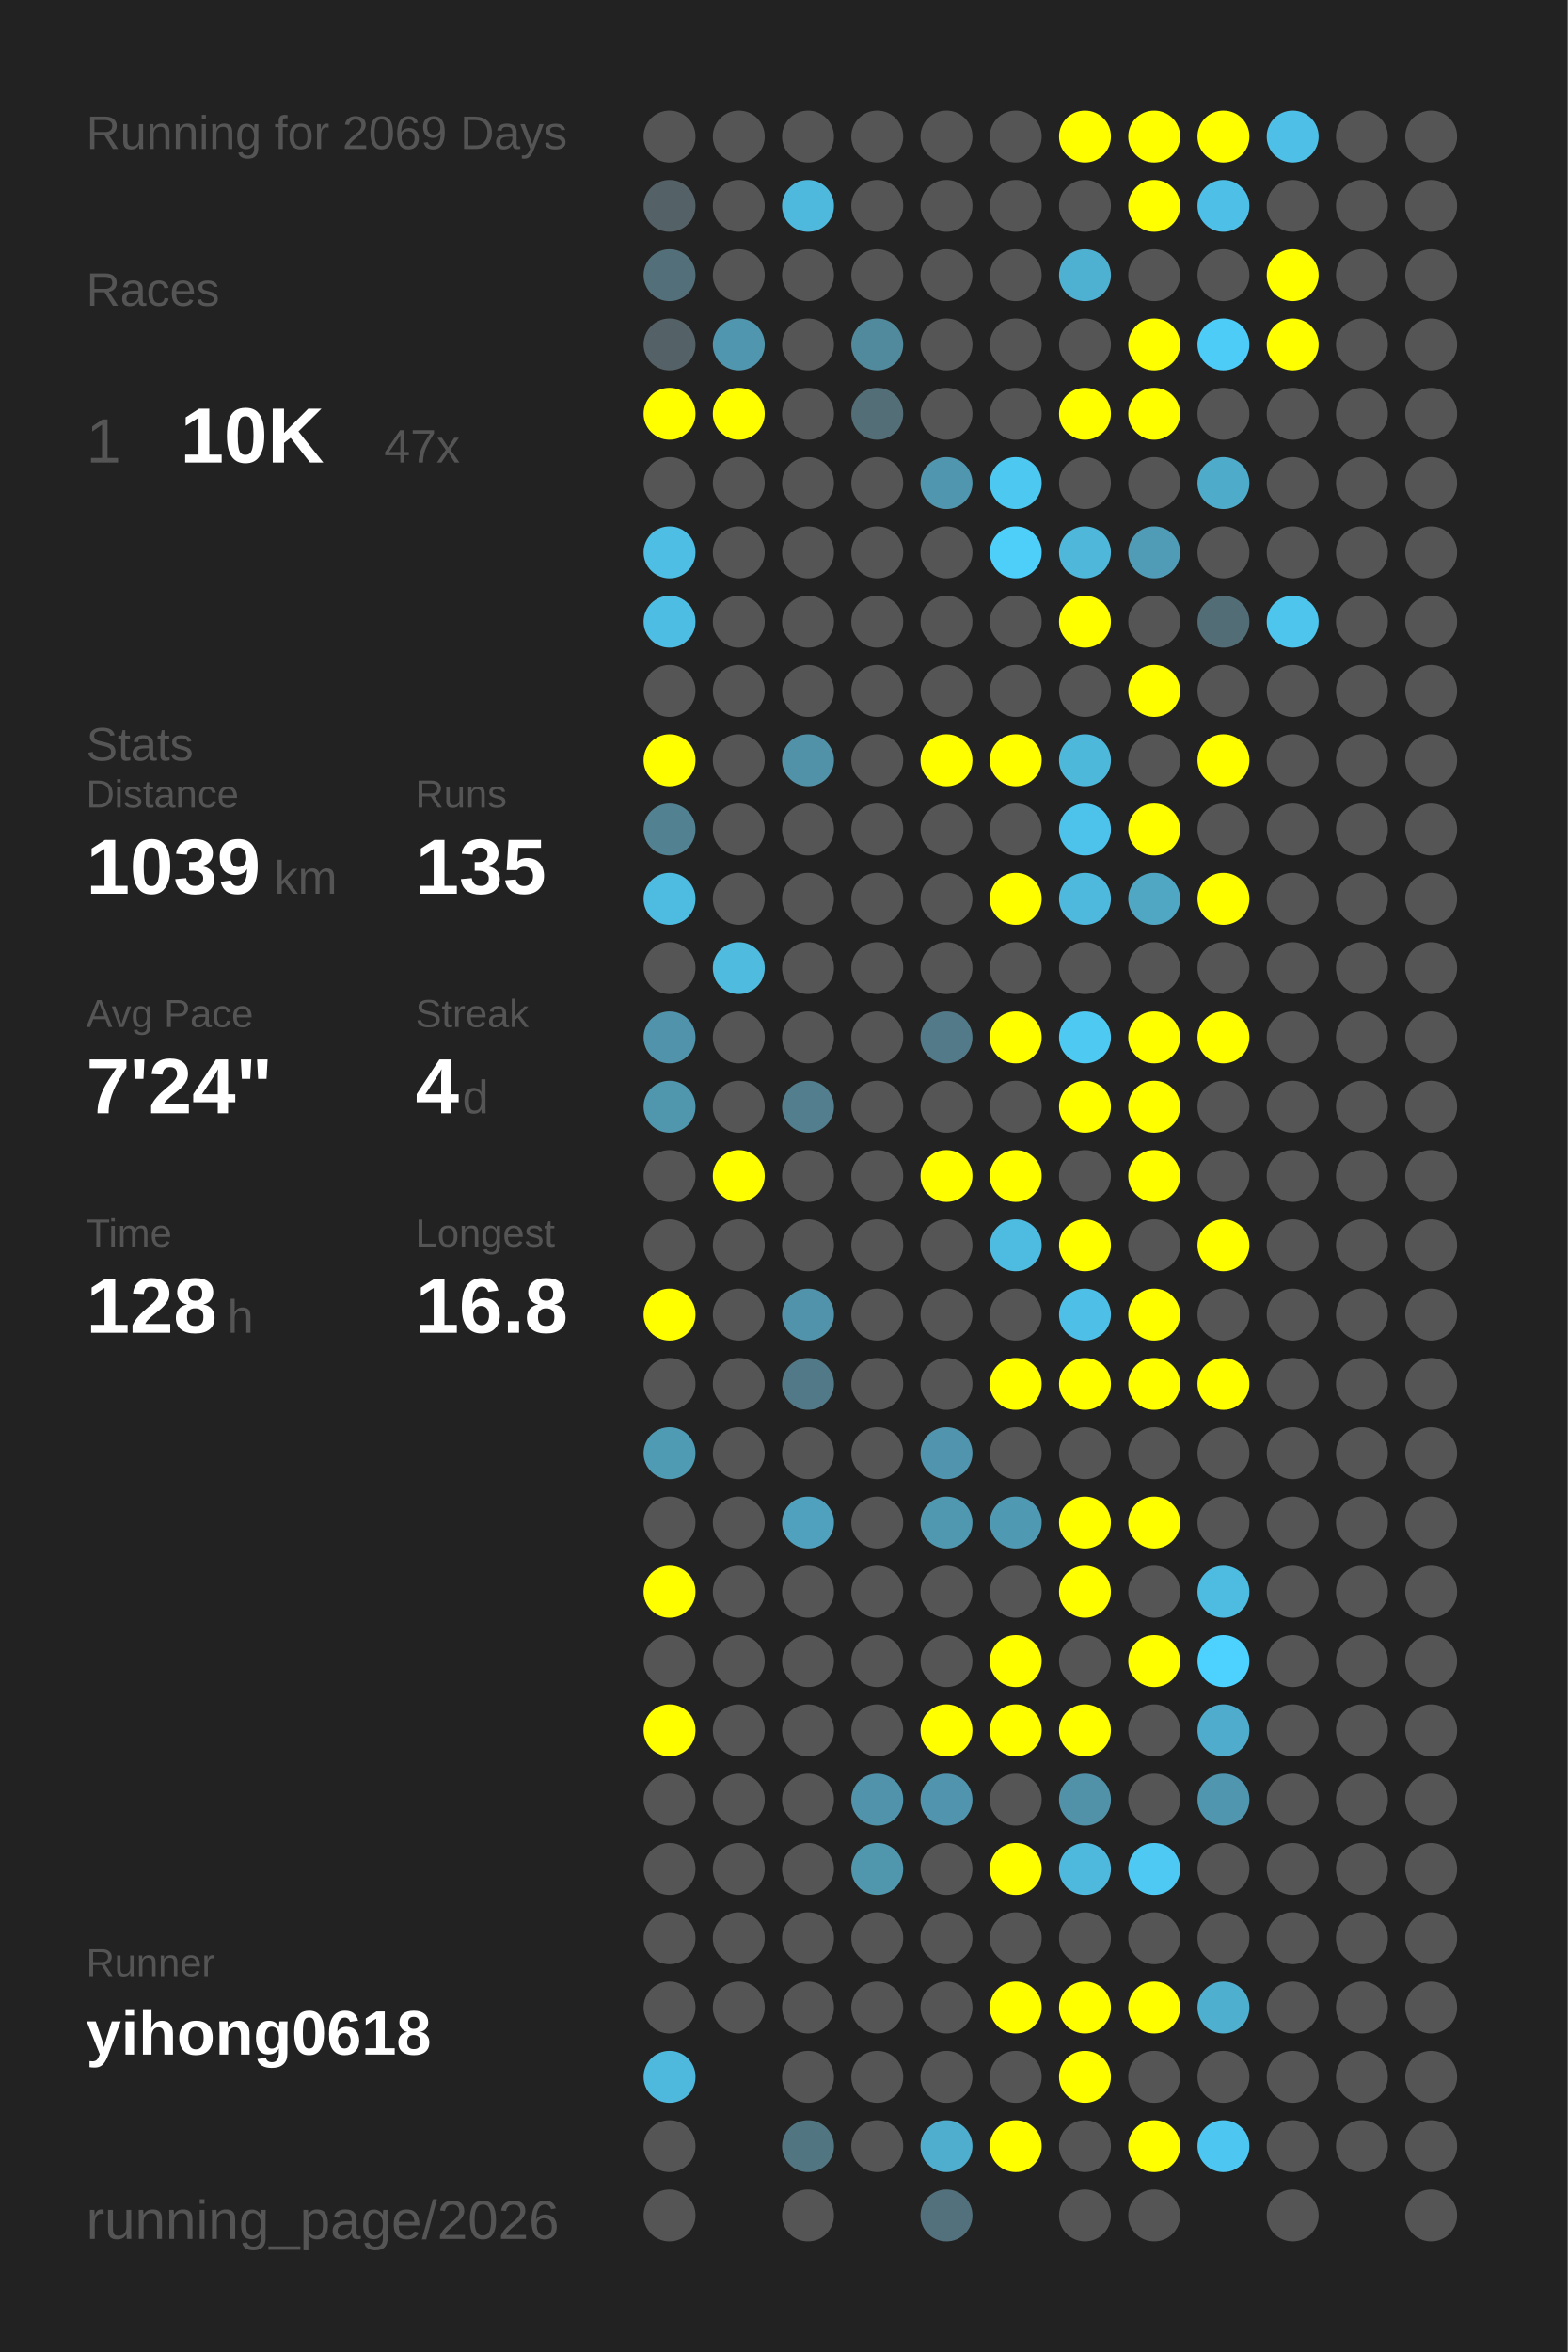
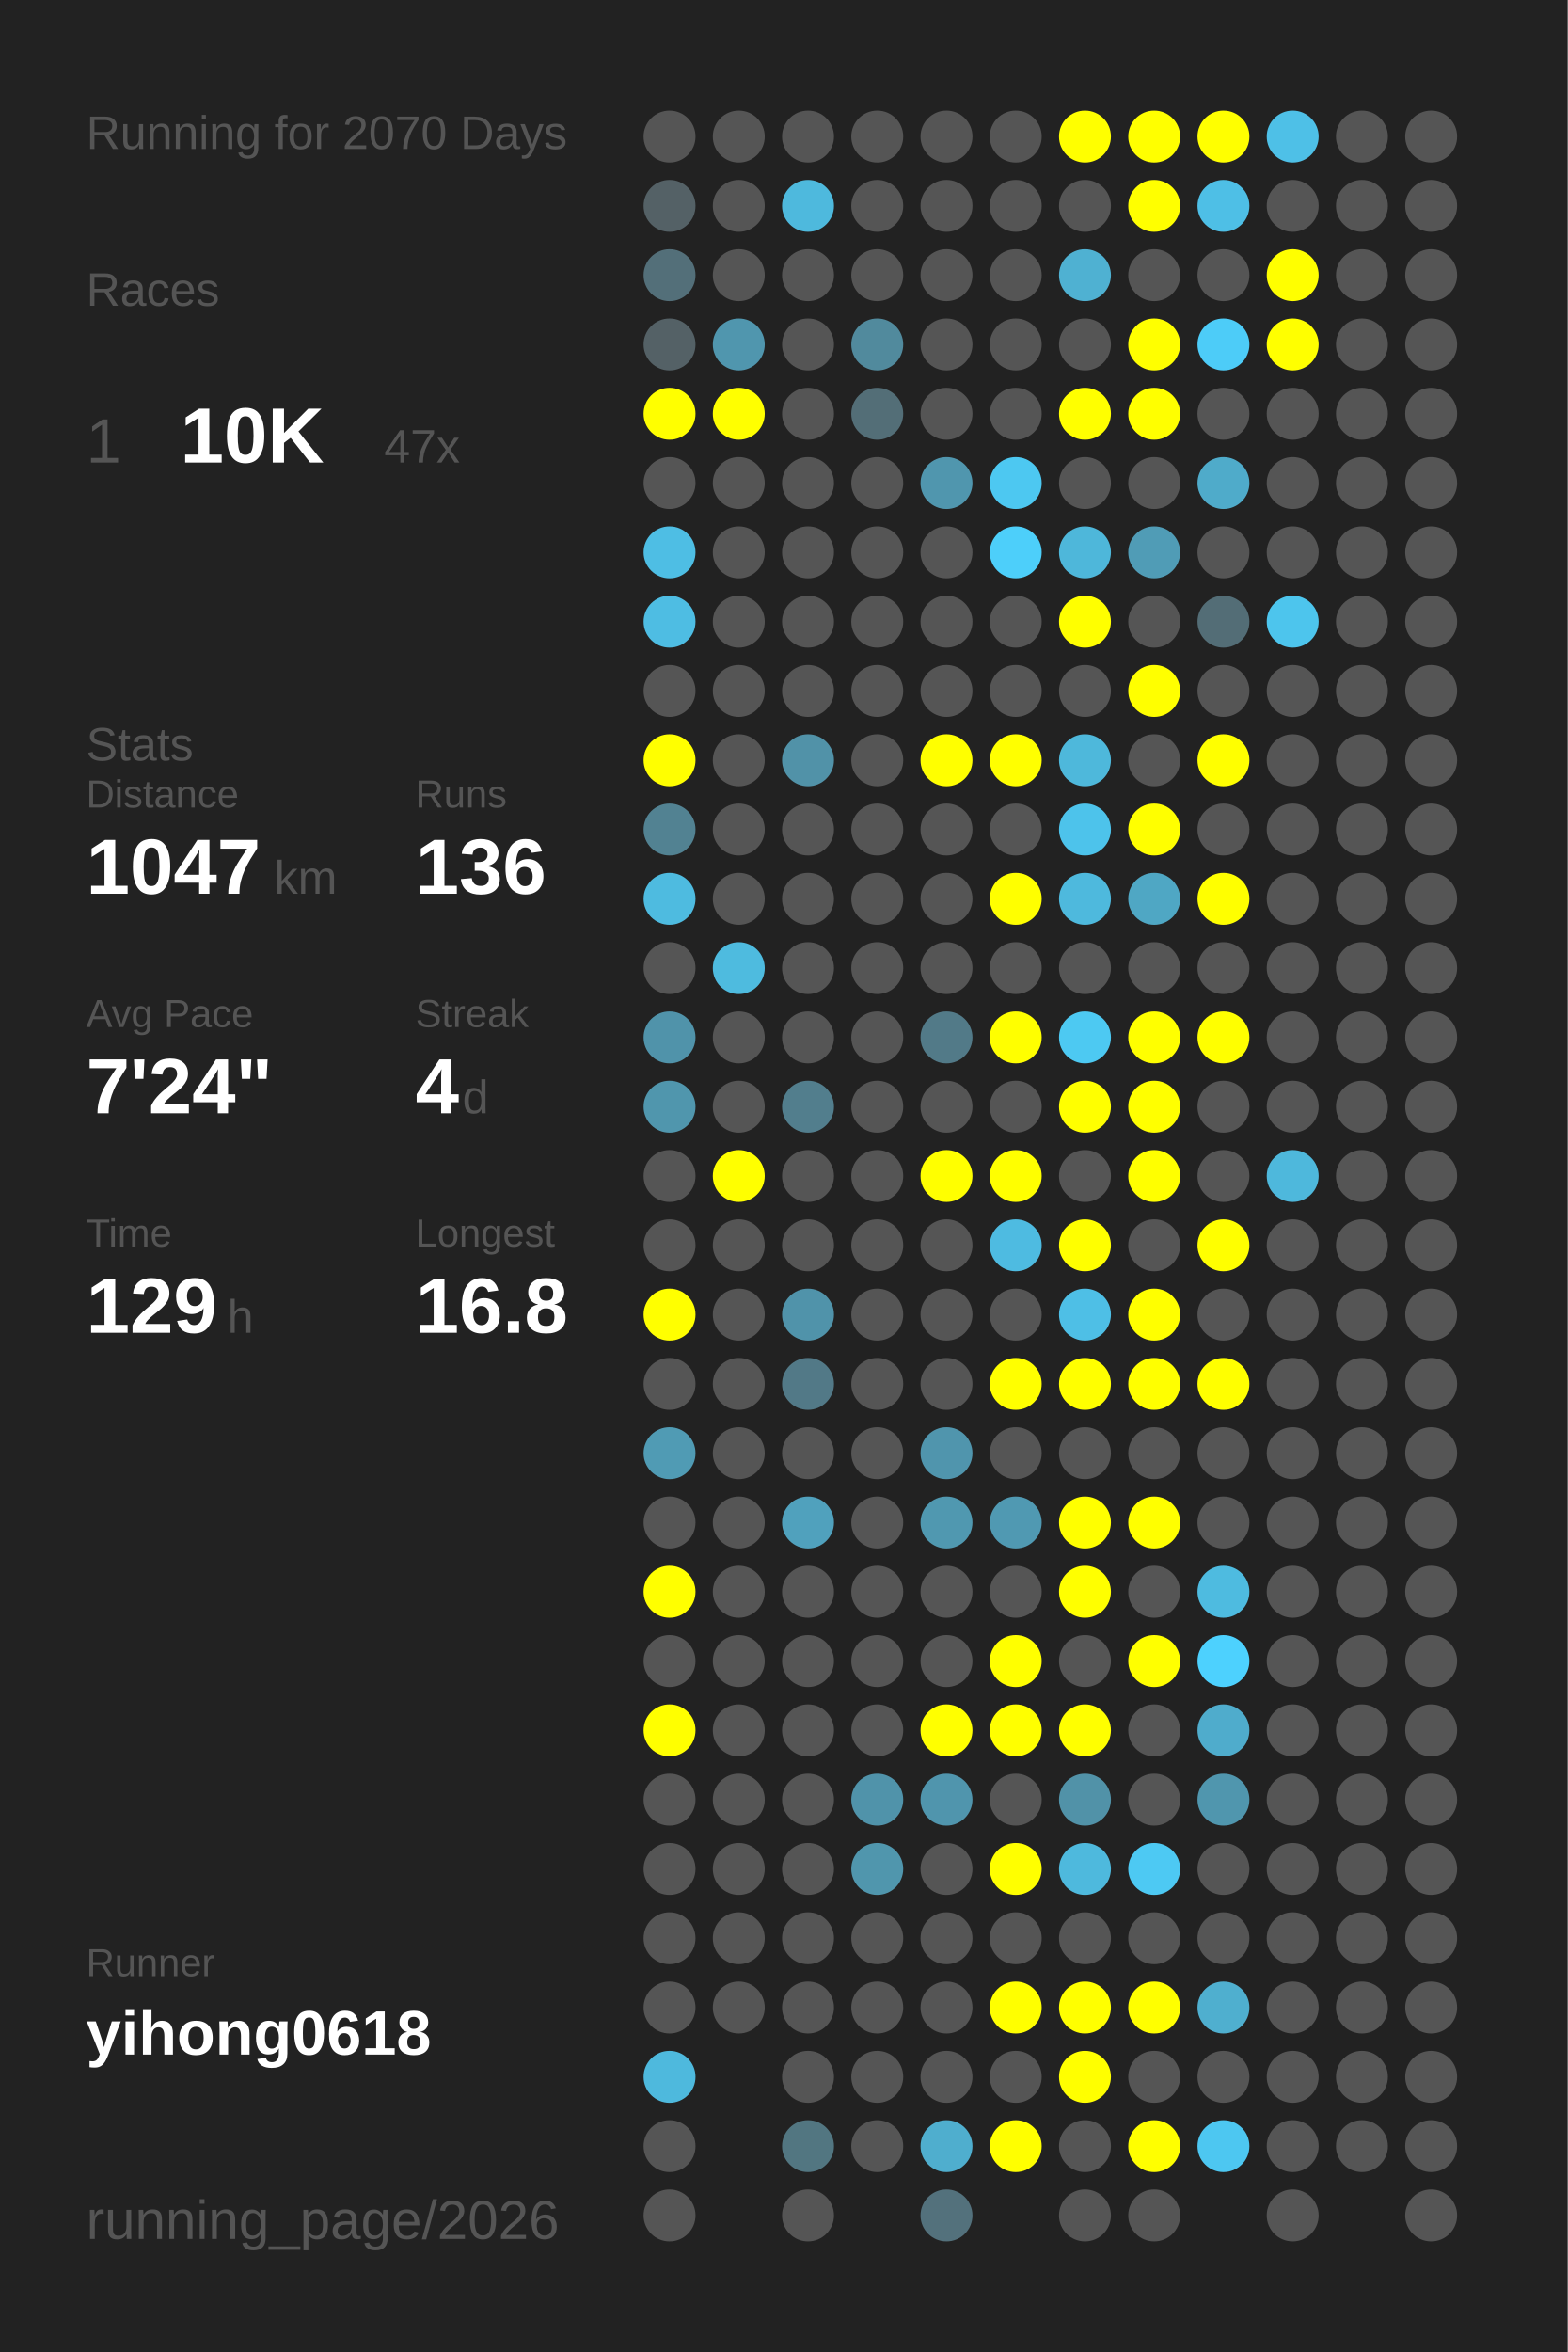
<svg xmlns="http://www.w3.org/2000/svg" baseProfile="full" height="300mm" version="1.1" viewBox="0,0,200,300" width="200mm">
  <defs />
  <rect fill="#222222" height="300" width="200" x="0" y="0" />
-   <text fill="#555555" style="font-size:6px; font-family:Arial;" x="11" y="19">Running for 2069 Days</text>
+   <text fill="#555555" style="font-size:6px; font-family:Arial;" x="11" y="19">Running for 2070 Days</text>
  <text fill="#555555" style="font-size:6px; font-family:Arial;" x="11" y="39">Races</text>
  <text fill="#555555" style="font-size:8px; font-family:Arial;" x="11" y="59">1</text>
  <text fill="#FFFFFF" style="font-size:10px; font-family:Arial; font-weight:bold;" x="23" y="59">10K</text>
  <text fill="#555555" style="font-size:6px; font-family:Arial;" x="49" y="59">47x</text>
  <text fill="#555555" style="font-size:6px; font-family:Arial;" x="11" y="97">Stats</text>
  <text fill="#555555" style="font-size:5px; font-family:Arial;" x="11" y="103">Distance</text>
-   <text fill="#FFFFFF" style="font-size:10px; font-family:Arial; font-weight:bold;" x="11" y="114">1039</text>
+   <text fill="#FFFFFF" style="font-size:10px; font-family:Arial; font-weight:bold;" x="11" y="114">1047</text>
  <text fill="#555555" style="font-size:6px; font-family:Arial;" x="35" y="114">km</text>
  <text fill="#555555" style="font-size:5px; font-family:Arial;" x="53" y="103">Runs</text>
-   <text fill="#FFFFFF" style="font-size:10px; font-family:Arial; font-weight:bold;" x="53" y="114">135</text>
+   <text fill="#FFFFFF" style="font-size:10px; font-family:Arial; font-weight:bold;" x="53" y="114">136</text>
  <text fill="#555555" style="font-size:5px; font-family:Arial;" x="11" y="131">Avg Pace</text>
  <text fill="#FFFFFF" style="font-size:10px; font-family:Arial; font-weight:bold;" x="11" y="142">7'24"</text>
  <text fill="#555555" style="font-size:5px; font-family:Arial;" x="53" y="131">Streak</text>
  <text fill="#FFFFFF" style="font-size:10px; font-family:Arial; font-weight:bold;" x="53" y="142">4</text>
  <text fill="#555555" style="font-size:6px; font-family:Arial;" x="59" y="142">d</text>
  <text fill="#555555" style="font-size:5px; font-family:Arial;" x="11" y="159">Time</text>
-   <text fill="#FFFFFF" style="font-size:10px; font-family:Arial; font-weight:bold;" x="11" y="170">128</text>
+   <text fill="#FFFFFF" style="font-size:10px; font-family:Arial; font-weight:bold;" x="11" y="170">129</text>
  <text fill="#555555" style="font-size:6px; font-family:Arial;" x="29" y="170">h</text>
  <text fill="#555555" style="font-size:5px; font-family:Arial;" x="53" y="159">Longest</text>
  <text fill="#FFFFFF" style="font-size:10px; font-family:Arial; font-weight:bold;" x="53" y="170">16.8</text>
  <text fill="#555555" style="font-size:5px; font-family:Arial;" x="11" y="252.065">Runner</text>
  <text fill="#FFFFFF" style="font-size:8px; font-family:Arial; font-weight:bold;" x="11" y="262.065">yihong0618</text>
  <text fill="#555555" style="font-size:7px; font-family:Arial;" x="11" y="285.581">running_page/2026</text>
  <circle cx="85.417" cy="17.419" fill="#555555" r="3.312" />
  <circle cx="85.417" cy="26.258" fill="#546166" r="3.312" />
  <circle cx="85.417" cy="35.097" fill="#536f79" r="3.312" />
  <circle cx="85.417" cy="43.935" fill="#546166" r="3.312" />
  <circle cx="85.417" cy="52.774" fill="#FFFF00" r="3.312" />
  <circle cx="85.417" cy="61.613" fill="#555555" r="3.312" />
  <circle cx="85.417" cy="70.452" fill="#4ebee4" r="3.312" />
  <circle cx="85.417" cy="79.29" fill="#4ebde3" r="3.312" />
  <circle cx="85.417" cy="88.129" fill="#555555" r="3.312" />
  <circle cx="85.417" cy="96.968" fill="#FFFF00" r="3.312" />
  <circle cx="85.417" cy="105.806" fill="#528292" r="3.312" />
  <circle cx="85.417" cy="114.645" fill="#4ebbe0" r="3.312" />
  <circle cx="85.417" cy="123.484" fill="#555555" r="3.312" />
  <circle cx="85.417" cy="132.323" fill="#5093aa" r="3.312" />
  <circle cx="85.417" cy="141.161" fill="#5096ad" r="3.312" />
  <circle cx="85.417" cy="150" fill="#555555" r="3.312" />
  <circle cx="85.417" cy="158.839" fill="#555555" r="3.312" />
  <circle cx="85.417" cy="167.677" fill="#FFFF00" r="3.312" />
  <circle cx="85.417" cy="176.516" fill="#555555" r="3.312" />
  <circle cx="85.417" cy="185.355" fill="#509bb4" r="3.312" />
  <circle cx="85.417" cy="194.194" fill="#555555" r="3.312" />
  <circle cx="85.417" cy="203.032" fill="#FFFF00" r="3.312" />
  <circle cx="85.417" cy="211.871" fill="#555555" r="3.312" />
  <circle cx="85.417" cy="220.71" fill="#FFFF00" r="3.312" />
  <circle cx="85.417" cy="229.548" fill="#555555" r="3.312" />
  <circle cx="85.417" cy="238.387" fill="#555555" r="3.312" />
  <circle cx="85.417" cy="247.226" fill="#555555" r="3.312" />
  <circle cx="85.417" cy="256.065" fill="#555555" r="3.312" />
  <circle cx="85.417" cy="264.903" fill="#4eb9dd" r="3.312" />
  <circle cx="85.417" cy="273.742" fill="#555555" r="3.312" />
  <circle cx="85.417" cy="282.581" fill="#555555" r="3.312" />
  <circle cx="94.25" cy="17.419" fill="#555555" r="3.312" />
  <circle cx="94.25" cy="26.258" fill="#555555" r="3.312" />
  <circle cx="94.25" cy="35.097" fill="#555555" r="3.312" />
  <circle cx="94.25" cy="43.935" fill="#5096ae" r="3.312" />
  <circle cx="94.25" cy="52.774" fill="#FFFF00" r="3.312" />
  <circle cx="94.25" cy="61.613" fill="#555555" r="3.312" />
  <circle cx="94.25" cy="70.452" fill="#555555" r="3.312" />
  <circle cx="94.25" cy="79.29" fill="#555555" r="3.312" />
  <circle cx="94.25" cy="88.129" fill="#555555" r="3.312" />
  <circle cx="94.25" cy="96.968" fill="#555555" r="3.312" />
  <circle cx="94.25" cy="105.806" fill="#555555" r="3.312" />
  <circle cx="94.25" cy="114.645" fill="#555555" r="3.312" />
  <circle cx="94.25" cy="123.484" fill="#4ebbdf" r="3.312" />
  <circle cx="94.25" cy="132.323" fill="#555555" r="3.312" />
  <circle cx="94.25" cy="141.161" fill="#555555" r="3.312" />
  <circle cx="94.25" cy="150" fill="#FFFF00" r="3.312" />
  <circle cx="94.25" cy="158.839" fill="#555555" r="3.312" />
  <circle cx="94.25" cy="167.677" fill="#555555" r="3.312" />
  <circle cx="94.25" cy="176.516" fill="#555555" r="3.312" />
  <circle cx="94.25" cy="185.355" fill="#555555" r="3.312" />
  <circle cx="94.25" cy="194.194" fill="#555555" r="3.312" />
  <circle cx="94.25" cy="203.032" fill="#555555" r="3.312" />
  <circle cx="94.25" cy="211.871" fill="#555555" r="3.312" />
  <circle cx="94.25" cy="220.71" fill="#555555" r="3.312" />
  <circle cx="94.25" cy="229.548" fill="#555555" r="3.312" />
  <circle cx="94.25" cy="238.387" fill="#555555" r="3.312" />
  <circle cx="94.25" cy="247.226" fill="#555555" r="3.312" />
  <circle cx="94.25" cy="256.065" fill="#555555" r="3.312" />
  <circle cx="103.083" cy="17.419" fill="#555555" r="3.312" />
  <circle cx="103.083" cy="26.258" fill="#4eb9dd" r="3.312" />
  <circle cx="103.083" cy="35.097" fill="#555555" r="3.312" />
  <circle cx="103.083" cy="43.935" fill="#555555" r="3.312" />
  <circle cx="103.083" cy="52.774" fill="#555555" r="3.312" />
  <circle cx="103.083" cy="61.613" fill="#555555" r="3.312" />
  <circle cx="103.083" cy="70.452" fill="#555555" r="3.312" />
  <circle cx="103.083" cy="79.29" fill="#555555" r="3.312" />
  <circle cx="103.083" cy="88.129" fill="#555555" r="3.312" />
  <circle cx="103.083" cy="96.968" fill="#5192a8" r="3.312" />
  <circle cx="103.083" cy="105.806" fill="#555555" r="3.312" />
  <circle cx="103.083" cy="114.645" fill="#555555" r="3.312" />
  <circle cx="103.083" cy="123.484" fill="#555555" r="3.312" />
  <circle cx="103.083" cy="132.323" fill="#555555" r="3.312" />
  <circle cx="103.083" cy="141.161" fill="#527e8d" r="3.312" />
  <circle cx="103.083" cy="150" fill="#555555" r="3.312" />
  <circle cx="103.083" cy="158.839" fill="#555555" r="3.312" />
  <circle cx="103.083" cy="167.677" fill="#5093aa" r="3.312" />
  <circle cx="103.083" cy="176.516" fill="#527987" r="3.312" />
  <circle cx="103.083" cy="185.355" fill="#555555" r="3.312" />
  <circle cx="103.083" cy="194.194" fill="#50a1bd" r="3.312" />
  <circle cx="103.083" cy="203.032" fill="#555555" r="3.312" />
  <circle cx="103.083" cy="211.871" fill="#555555" r="3.312" />
  <circle cx="103.083" cy="220.71" fill="#555555" r="3.312" />
  <circle cx="103.083" cy="229.548" fill="#555555" r="3.312" />
  <circle cx="103.083" cy="238.387" fill="#555555" r="3.312" />
  <circle cx="103.083" cy="247.226" fill="#555555" r="3.312" />
  <circle cx="103.083" cy="256.065" fill="#555555" r="3.312" />
  <circle cx="103.083" cy="264.903" fill="#555555" r="3.312" />
  <circle cx="103.083" cy="273.742" fill="#527681" r="3.312" />
  <circle cx="103.083" cy="282.581" fill="#555555" r="3.312" />
  <circle cx="111.917" cy="17.419" fill="#555555" r="3.312" />
  <circle cx="111.917" cy="26.258" fill="#555555" r="3.312" />
  <circle cx="111.917" cy="35.097" fill="#555555" r="3.312" />
  <circle cx="111.917" cy="43.935" fill="#518a9d" r="3.312" />
  <circle cx="111.917" cy="52.774" fill="#536e77" r="3.312" />
  <circle cx="111.917" cy="61.613" fill="#555555" r="3.312" />
  <circle cx="111.917" cy="70.452" fill="#555555" r="3.312" />
  <circle cx="111.917" cy="79.29" fill="#555555" r="3.312" />
  <circle cx="111.917" cy="88.129" fill="#555555" r="3.312" />
  <circle cx="111.917" cy="96.968" fill="#555555" r="3.312" />
  <circle cx="111.917" cy="105.806" fill="#555555" r="3.312" />
  <circle cx="111.917" cy="114.645" fill="#555555" r="3.312" />
  <circle cx="111.917" cy="123.484" fill="#555555" r="3.312" />
  <circle cx="111.917" cy="132.323" fill="#555555" r="3.312" />
  <circle cx="111.917" cy="141.161" fill="#555555" r="3.312" />
  <circle cx="111.917" cy="150" fill="#555555" r="3.312" />
  <circle cx="111.917" cy="158.839" fill="#555555" r="3.312" />
  <circle cx="111.917" cy="167.677" fill="#555555" r="3.312" />
  <circle cx="111.917" cy="176.516" fill="#555555" r="3.312" />
  <circle cx="111.917" cy="185.355" fill="#555555" r="3.312" />
  <circle cx="111.917" cy="194.194" fill="#555555" r="3.312" />
  <circle cx="111.917" cy="203.032" fill="#555555" r="3.312" />
  <circle cx="111.917" cy="211.871" fill="#555555" r="3.312" />
  <circle cx="111.917" cy="220.71" fill="#555555" r="3.312" />
  <circle cx="111.917" cy="229.548" fill="#5093aa" r="3.312" />
  <circle cx="111.917" cy="238.387" fill="#5096ad" r="3.312" />
  <circle cx="111.917" cy="247.226" fill="#555555" r="3.312" />
  <circle cx="111.917" cy="256.065" fill="#555555" r="3.312" />
  <circle cx="111.917" cy="264.903" fill="#555555" r="3.312" />
  <circle cx="111.917" cy="273.742" fill="#555555" r="3.312" />
  <circle cx="120.75" cy="17.419" fill="#555555" r="3.312" />
  <circle cx="120.75" cy="26.258" fill="#555555" r="3.312" />
  <circle cx="120.75" cy="35.097" fill="#555555" r="3.312" />
  <circle cx="120.75" cy="43.935" fill="#555555" r="3.312" />
  <circle cx="120.75" cy="52.774" fill="#555555" r="3.312" />
  <circle cx="120.75" cy="61.613" fill="#5096ae" r="3.312" />
  <circle cx="120.75" cy="70.452" fill="#555555" r="3.312" />
  <circle cx="120.75" cy="79.29" fill="#555555" r="3.312" />
  <circle cx="120.75" cy="88.129" fill="#555555" r="3.312" />
  <circle cx="120.75" cy="96.968" fill="#FFFF00" r="3.312" />
  <circle cx="120.75" cy="105.806" fill="#555555" r="3.312" />
  <circle cx="120.75" cy="114.645" fill="#555555" r="3.312" />
  <circle cx="120.75" cy="123.484" fill="#555555" r="3.312" />
  <circle cx="120.75" cy="132.323" fill="#527a88" r="3.312" />
  <circle cx="120.75" cy="141.161" fill="#555555" r="3.312" />
  <circle cx="120.75" cy="150" fill="#FFFF00" r="3.312" />
  <circle cx="120.75" cy="158.839" fill="#555555" r="3.312" />
  <circle cx="120.75" cy="167.677" fill="#555555" r="3.312" />
  <circle cx="120.75" cy="176.516" fill="#555555" r="3.312" />
  <circle cx="120.75" cy="185.355" fill="#5095ad" r="3.312" />
  <circle cx="120.75" cy="194.194" fill="#5098b0" r="3.312" />
  <circle cx="120.75" cy="203.032" fill="#555555" r="3.312" />
  <circle cx="120.75" cy="211.871" fill="#555555" r="3.312" />
  <circle cx="120.75" cy="220.71" fill="#FFFF00" r="3.312" />
  <circle cx="120.75" cy="229.548" fill="#5095ad" r="3.312" />
  <circle cx="120.75" cy="238.387" fill="#555555" r="3.312" />
  <circle cx="120.75" cy="247.226" fill="#555555" r="3.312" />
  <circle cx="120.75" cy="256.065" fill="#555555" r="3.312" />
  <circle cx="120.75" cy="264.903" fill="#555555" r="3.312" />
  <circle cx="120.75" cy="273.742" fill="#4faece" r="3.312" />
  <circle cx="120.75" cy="282.581" fill="#53717c" r="3.312" />
  <circle cx="129.583" cy="17.419" fill="#555555" r="3.312" />
  <circle cx="129.583" cy="26.258" fill="#555555" r="3.312" />
  <circle cx="129.583" cy="35.097" fill="#555555" r="3.312" />
  <circle cx="129.583" cy="43.935" fill="#555555" r="3.312" />
  <circle cx="129.583" cy="52.774" fill="#555555" r="3.312" />
  <circle cx="129.583" cy="61.613" fill="#4dc8f1" r="3.312" />
  <circle cx="129.583" cy="70.452" fill="#4dcffa" r="3.312" />
  <circle cx="129.583" cy="79.29" fill="#555555" r="3.312" />
  <circle cx="129.583" cy="88.129" fill="#555555" r="3.312" />
  <circle cx="129.583" cy="96.968" fill="#FFFF00" r="3.312" />
  <circle cx="129.583" cy="105.806" fill="#555555" r="3.312" />
  <circle cx="129.583" cy="114.645" fill="#FFFF00" r="3.312" />
  <circle cx="129.583" cy="123.484" fill="#555555" r="3.312" />
  <circle cx="129.583" cy="132.323" fill="#FFFF00" r="3.312" />
  <circle cx="129.583" cy="141.161" fill="#555555" r="3.312" />
  <circle cx="129.583" cy="150" fill="#FFFF00" r="3.312" />
  <circle cx="129.583" cy="158.839" fill="#4ebbe1" r="3.312" />
  <circle cx="129.583" cy="167.677" fill="#555555" r="3.312" />
  <circle cx="129.583" cy="176.516" fill="#FFFF00" r="3.312" />
  <circle cx="129.583" cy="185.355" fill="#555555" r="3.312" />
  <circle cx="129.583" cy="194.194" fill="#5099b2" r="3.312" />
  <circle cx="129.583" cy="203.032" fill="#555555" r="3.312" />
  <circle cx="129.583" cy="211.871" fill="#FFFF00" r="3.312" />
  <circle cx="129.583" cy="220.71" fill="#FFFF00" r="3.312" />
  <circle cx="129.583" cy="229.548" fill="#555555" r="3.312" />
  <circle cx="129.583" cy="238.387" fill="#FFFF00" r="3.312" />
  <circle cx="129.583" cy="247.226" fill="#555555" r="3.312" />
  <circle cx="129.583" cy="256.065" fill="#FFFF00" r="3.312" />
  <circle cx="129.583" cy="264.903" fill="#555555" r="3.312" />
  <circle cx="129.583" cy="273.742" fill="#FFFF00" r="3.312" />
  <circle cx="138.417" cy="17.419" fill="#FFFF00" r="3.312" />
  <circle cx="138.417" cy="26.258" fill="#555555" r="3.312" />
  <circle cx="138.417" cy="35.097" fill="#4fb1d2" r="3.312" />
  <circle cx="138.417" cy="43.935" fill="#555555" r="3.312" />
  <circle cx="138.417" cy="52.774" fill="#FFFF00" r="3.312" />
  <circle cx="138.417" cy="61.613" fill="#555555" r="3.312" />
  <circle cx="138.417" cy="70.452" fill="#4eb7da" r="3.312" />
  <circle cx="138.417" cy="79.29" fill="#FFFF00" r="3.312" />
  <circle cx="138.417" cy="88.129" fill="#555555" r="3.312" />
  <circle cx="138.417" cy="96.968" fill="#4eb8db" r="3.312" />
  <circle cx="138.417" cy="105.806" fill="#4dc3eb" r="3.312" />
  <circle cx="138.417" cy="114.645" fill="#4eb9dd" r="3.312" />
  <circle cx="138.417" cy="123.484" fill="#555555" r="3.312" />
  <circle cx="138.417" cy="132.323" fill="#4dc9f2" r="3.312" />
  <circle cx="138.417" cy="141.161" fill="#FFFF00" r="3.312" />
  <circle cx="138.417" cy="150" fill="#555555" r="3.312" />
  <circle cx="138.417" cy="158.839" fill="#FFFF00" r="3.312" />
  <circle cx="138.417" cy="167.677" fill="#4ebfe6" r="3.312" />
  <circle cx="138.417" cy="176.516" fill="#FFFF00" r="3.312" />
  <circle cx="138.417" cy="185.355" fill="#555555" r="3.312" />
  <circle cx="138.417" cy="194.194" fill="#FFFF00" r="3.312" />
  <circle cx="138.417" cy="203.032" fill="#FFFF00" r="3.312" />
  <circle cx="138.417" cy="211.871" fill="#555555" r="3.312" />
  <circle cx="138.417" cy="220.71" fill="#FFFF00" r="3.312" />
  <circle cx="138.417" cy="229.548" fill="#5192a8" r="3.312" />
  <circle cx="138.417" cy="238.387" fill="#4eb9dd" r="3.312" />
  <circle cx="138.417" cy="247.226" fill="#555555" r="3.312" />
  <circle cx="138.417" cy="256.065" fill="#FFFF00" r="3.312" />
  <circle cx="138.417" cy="264.903" fill="#FFFF00" r="3.312" />
  <circle cx="138.417" cy="273.742" fill="#555555" r="3.312" />
  <circle cx="138.417" cy="282.581" fill="#555555" r="3.312" />
  <circle cx="147.25" cy="17.419" fill="#FFFF00" r="3.312" />
  <circle cx="147.25" cy="26.258" fill="#FFFF00" r="3.312" />
  <circle cx="147.25" cy="35.097" fill="#555555" r="3.312" />
  <circle cx="147.25" cy="43.935" fill="#FFFF00" r="3.312" />
  <circle cx="147.25" cy="52.774" fill="#FFFF00" r="3.312" />
  <circle cx="147.25" cy="61.613" fill="#555555" r="3.312" />
  <circle cx="147.25" cy="70.452" fill="#509cb6" r="3.312" />
  <circle cx="147.25" cy="79.29" fill="#555555" r="3.312" />
  <circle cx="147.25" cy="88.129" fill="#FFFF00" r="3.312" />
  <circle cx="147.25" cy="96.968" fill="#555555" r="3.312" />
  <circle cx="147.25" cy="105.806" fill="#FFFF00" r="3.312" />
  <circle cx="147.25" cy="114.645" fill="#4fa7c4" r="3.312" />
  <circle cx="147.25" cy="123.484" fill="#555555" r="3.312" />
  <circle cx="147.25" cy="132.323" fill="#FFFF00" r="3.312" />
  <circle cx="147.25" cy="141.161" fill="#FFFF00" r="3.312" />
  <circle cx="147.25" cy="150" fill="#FFFF00" r="3.312" />
  <circle cx="147.25" cy="158.839" fill="#555555" r="3.312" />
  <circle cx="147.25" cy="167.677" fill="#FFFF00" r="3.312" />
  <circle cx="147.25" cy="176.516" fill="#FFFF00" r="3.312" />
  <circle cx="147.25" cy="185.355" fill="#555555" r="3.312" />
  <circle cx="147.25" cy="194.194" fill="#FFFF00" r="3.312" />
  <circle cx="147.25" cy="203.032" fill="#555555" r="3.312" />
  <circle cx="147.25" cy="211.871" fill="#FFFF00" r="3.312" />
  <circle cx="147.25" cy="220.71" fill="#555555" r="3.312" />
  <circle cx="147.25" cy="229.548" fill="#555555" r="3.312" />
  <circle cx="147.25" cy="238.387" fill="#4dc9f3" r="3.312" />
  <circle cx="147.25" cy="247.226" fill="#555555" r="3.312" />
  <circle cx="147.25" cy="256.065" fill="#FFFF00" r="3.312" />
  <circle cx="147.25" cy="264.903" fill="#555555" r="3.312" />
  <circle cx="147.25" cy="273.742" fill="#FFFF00" r="3.312" />
  <circle cx="147.25" cy="282.581" fill="#555555" r="3.312" />
  <circle cx="156.083" cy="17.419" fill="#FFFF00" r="3.312" />
  <circle cx="156.083" cy="26.258" fill="#4ebfe6" r="3.312" />
  <circle cx="156.083" cy="35.097" fill="#555555" r="3.312" />
  <circle cx="156.083" cy="43.935" fill="#4dccf8" r="3.312" />
  <circle cx="156.083" cy="52.774" fill="#555555" r="3.312" />
  <circle cx="156.083" cy="61.613" fill="#4fabca" r="3.312" />
  <circle cx="156.083" cy="70.452" fill="#555555" r="3.312" />
  <circle cx="156.083" cy="79.29" fill="#536d76" r="3.312" />
  <circle cx="156.083" cy="88.129" fill="#555555" r="3.312" />
  <circle cx="156.083" cy="96.968" fill="#FFFF00" r="3.312" />
  <circle cx="156.083" cy="105.806" fill="#555555" r="3.312" />
  <circle cx="156.083" cy="114.645" fill="#FFFF00" r="3.312" />
  <circle cx="156.083" cy="123.484" fill="#555555" r="3.312" />
  <circle cx="156.083" cy="132.323" fill="#FFFF00" r="3.312" />
  <circle cx="156.083" cy="141.161" fill="#555555" r="3.312" />
  <circle cx="156.083" cy="150" fill="#555555" r="3.312" />
  <circle cx="156.083" cy="158.839" fill="#FFFF00" r="3.312" />
  <circle cx="156.083" cy="167.677" fill="#555555" r="3.312" />
  <circle cx="156.083" cy="176.516" fill="#FFFF00" r="3.312" />
  <circle cx="156.083" cy="185.355" fill="#555555" r="3.312" />
  <circle cx="156.083" cy="194.194" fill="#555555" r="3.312" />
  <circle cx="156.083" cy="203.032" fill="#4ebbe0" r="3.312" />
  <circle cx="156.083" cy="211.871" fill="#4dd1fe" r="3.312" />
  <circle cx="156.083" cy="220.71" fill="#4faccc" r="3.312" />
  <circle cx="156.083" cy="229.548" fill="#5096ae" r="3.312" />
  <circle cx="156.083" cy="238.387" fill="#555555" r="3.312" />
  <circle cx="156.083" cy="247.226" fill="#555555" r="3.312" />
  <circle cx="156.083" cy="256.065" fill="#4fafcf" r="3.312" />
  <circle cx="156.083" cy="264.903" fill="#555555" r="3.312" />
  <circle cx="156.083" cy="273.742" fill="#4dc7f1" r="3.312" />
  <circle cx="164.917" cy="17.419" fill="#4ec0e7" r="3.312" />
  <circle cx="164.917" cy="26.258" fill="#555555" r="3.312" />
  <circle cx="164.917" cy="35.097" fill="#FFFF00" r="3.312" />
  <circle cx="164.917" cy="43.935" fill="#FFFF00" r="3.312" />
  <circle cx="164.917" cy="52.774" fill="#555555" r="3.312" />
  <circle cx="164.917" cy="61.613" fill="#555555" r="3.312" />
  <circle cx="164.917" cy="70.452" fill="#555555" r="3.312" />
  <circle cx="164.917" cy="79.29" fill="#4dc5ed" r="3.312" />
  <circle cx="164.917" cy="88.129" fill="#555555" r="3.312" />
  <circle cx="164.917" cy="96.968" fill="#555555" r="3.312" />
  <circle cx="164.917" cy="105.806" fill="#555555" r="3.312" />
  <circle cx="164.917" cy="114.645" fill="#555555" r="3.312" />
  <circle cx="164.917" cy="123.484" fill="#555555" r="3.312" />
  <circle cx="164.917" cy="132.323" fill="#555555" r="3.312" />
  <circle cx="164.917" cy="141.161" fill="#555555" r="3.312" />
-   <circle cx="164.917" cy="150" fill="#555555" r="3.312" />
+   <circle cx="164.917" cy="150" fill="#4eb8dc" r="3.312" />
  <circle cx="164.917" cy="158.839" fill="#555555" r="3.312" />
  <circle cx="164.917" cy="167.677" fill="#555555" r="3.312" />
  <circle cx="164.917" cy="176.516" fill="#555555" r="3.312" />
  <circle cx="164.917" cy="185.355" fill="#555555" r="3.312" />
  <circle cx="164.917" cy="194.194" fill="#555555" r="3.312" />
  <circle cx="164.917" cy="203.032" fill="#555555" r="3.312" />
  <circle cx="164.917" cy="211.871" fill="#555555" r="3.312" />
  <circle cx="164.917" cy="220.71" fill="#555555" r="3.312" />
  <circle cx="164.917" cy="229.548" fill="#555555" r="3.312" />
  <circle cx="164.917" cy="238.387" fill="#555555" r="3.312" />
  <circle cx="164.917" cy="247.226" fill="#555555" r="3.312" />
  <circle cx="164.917" cy="256.065" fill="#555555" r="3.312" />
  <circle cx="164.917" cy="264.903" fill="#555555" r="3.312" />
  <circle cx="164.917" cy="273.742" fill="#555555" r="3.312" />
  <circle cx="164.917" cy="282.581" fill="#555555" r="3.312" />
  <circle cx="173.75" cy="17.419" fill="#555555" r="3.312" />
  <circle cx="173.75" cy="26.258" fill="#555555" r="3.312" />
  <circle cx="173.75" cy="35.097" fill="#555555" r="3.312" />
  <circle cx="173.75" cy="43.935" fill="#555555" r="3.312" />
  <circle cx="173.75" cy="52.774" fill="#555555" r="3.312" />
  <circle cx="173.75" cy="61.613" fill="#555555" r="3.312" />
  <circle cx="173.75" cy="70.452" fill="#555555" r="3.312" />
  <circle cx="173.75" cy="79.29" fill="#555555" r="3.312" />
  <circle cx="173.75" cy="88.129" fill="#555555" r="3.312" />
  <circle cx="173.75" cy="96.968" fill="#555555" r="3.312" />
  <circle cx="173.75" cy="105.806" fill="#555555" r="3.312" />
  <circle cx="173.75" cy="114.645" fill="#555555" r="3.312" />
  <circle cx="173.75" cy="123.484" fill="#555555" r="3.312" />
  <circle cx="173.75" cy="132.323" fill="#555555" r="3.312" />
  <circle cx="173.75" cy="141.161" fill="#555555" r="3.312" />
  <circle cx="173.75" cy="150" fill="#555555" r="3.312" />
  <circle cx="173.75" cy="158.839" fill="#555555" r="3.312" />
  <circle cx="173.75" cy="167.677" fill="#555555" r="3.312" />
  <circle cx="173.75" cy="176.516" fill="#555555" r="3.312" />
  <circle cx="173.75" cy="185.355" fill="#555555" r="3.312" />
  <circle cx="173.75" cy="194.194" fill="#555555" r="3.312" />
  <circle cx="173.75" cy="203.032" fill="#555555" r="3.312" />
  <circle cx="173.75" cy="211.871" fill="#555555" r="3.312" />
  <circle cx="173.75" cy="220.71" fill="#555555" r="3.312" />
  <circle cx="173.75" cy="229.548" fill="#555555" r="3.312" />
  <circle cx="173.75" cy="238.387" fill="#555555" r="3.312" />
  <circle cx="173.75" cy="247.226" fill="#555555" r="3.312" />
  <circle cx="173.75" cy="256.065" fill="#555555" r="3.312" />
  <circle cx="173.75" cy="264.903" fill="#555555" r="3.312" />
  <circle cx="173.75" cy="273.742" fill="#555555" r="3.312" />
  <circle cx="182.583" cy="17.419" fill="#555555" r="3.312" />
  <circle cx="182.583" cy="26.258" fill="#555555" r="3.312" />
  <circle cx="182.583" cy="35.097" fill="#555555" r="3.312" />
  <circle cx="182.583" cy="43.935" fill="#555555" r="3.312" />
  <circle cx="182.583" cy="52.774" fill="#555555" r="3.312" />
  <circle cx="182.583" cy="61.613" fill="#555555" r="3.312" />
  <circle cx="182.583" cy="70.452" fill="#555555" r="3.312" />
  <circle cx="182.583" cy="79.29" fill="#555555" r="3.312" />
  <circle cx="182.583" cy="88.129" fill="#555555" r="3.312" />
  <circle cx="182.583" cy="96.968" fill="#555555" r="3.312" />
  <circle cx="182.583" cy="105.806" fill="#555555" r="3.312" />
  <circle cx="182.583" cy="114.645" fill="#555555" r="3.312" />
  <circle cx="182.583" cy="123.484" fill="#555555" r="3.312" />
  <circle cx="182.583" cy="132.323" fill="#555555" r="3.312" />
  <circle cx="182.583" cy="141.161" fill="#555555" r="3.312" />
  <circle cx="182.583" cy="150" fill="#555555" r="3.312" />
  <circle cx="182.583" cy="158.839" fill="#555555" r="3.312" />
  <circle cx="182.583" cy="167.677" fill="#555555" r="3.312" />
  <circle cx="182.583" cy="176.516" fill="#555555" r="3.312" />
  <circle cx="182.583" cy="185.355" fill="#555555" r="3.312" />
  <circle cx="182.583" cy="194.194" fill="#555555" r="3.312" />
  <circle cx="182.583" cy="203.032" fill="#555555" r="3.312" />
  <circle cx="182.583" cy="211.871" fill="#555555" r="3.312" />
  <circle cx="182.583" cy="220.71" fill="#555555" r="3.312" />
  <circle cx="182.583" cy="229.548" fill="#555555" r="3.312" />
  <circle cx="182.583" cy="238.387" fill="#555555" r="3.312" />
  <circle cx="182.583" cy="247.226" fill="#555555" r="3.312" />
  <circle cx="182.583" cy="256.065" fill="#555555" r="3.312" />
  <circle cx="182.583" cy="264.903" fill="#555555" r="3.312" />
  <circle cx="182.583" cy="273.742" fill="#555555" r="3.312" />
  <circle cx="182.583" cy="282.581" fill="#555555" r="3.312" />
</svg>
